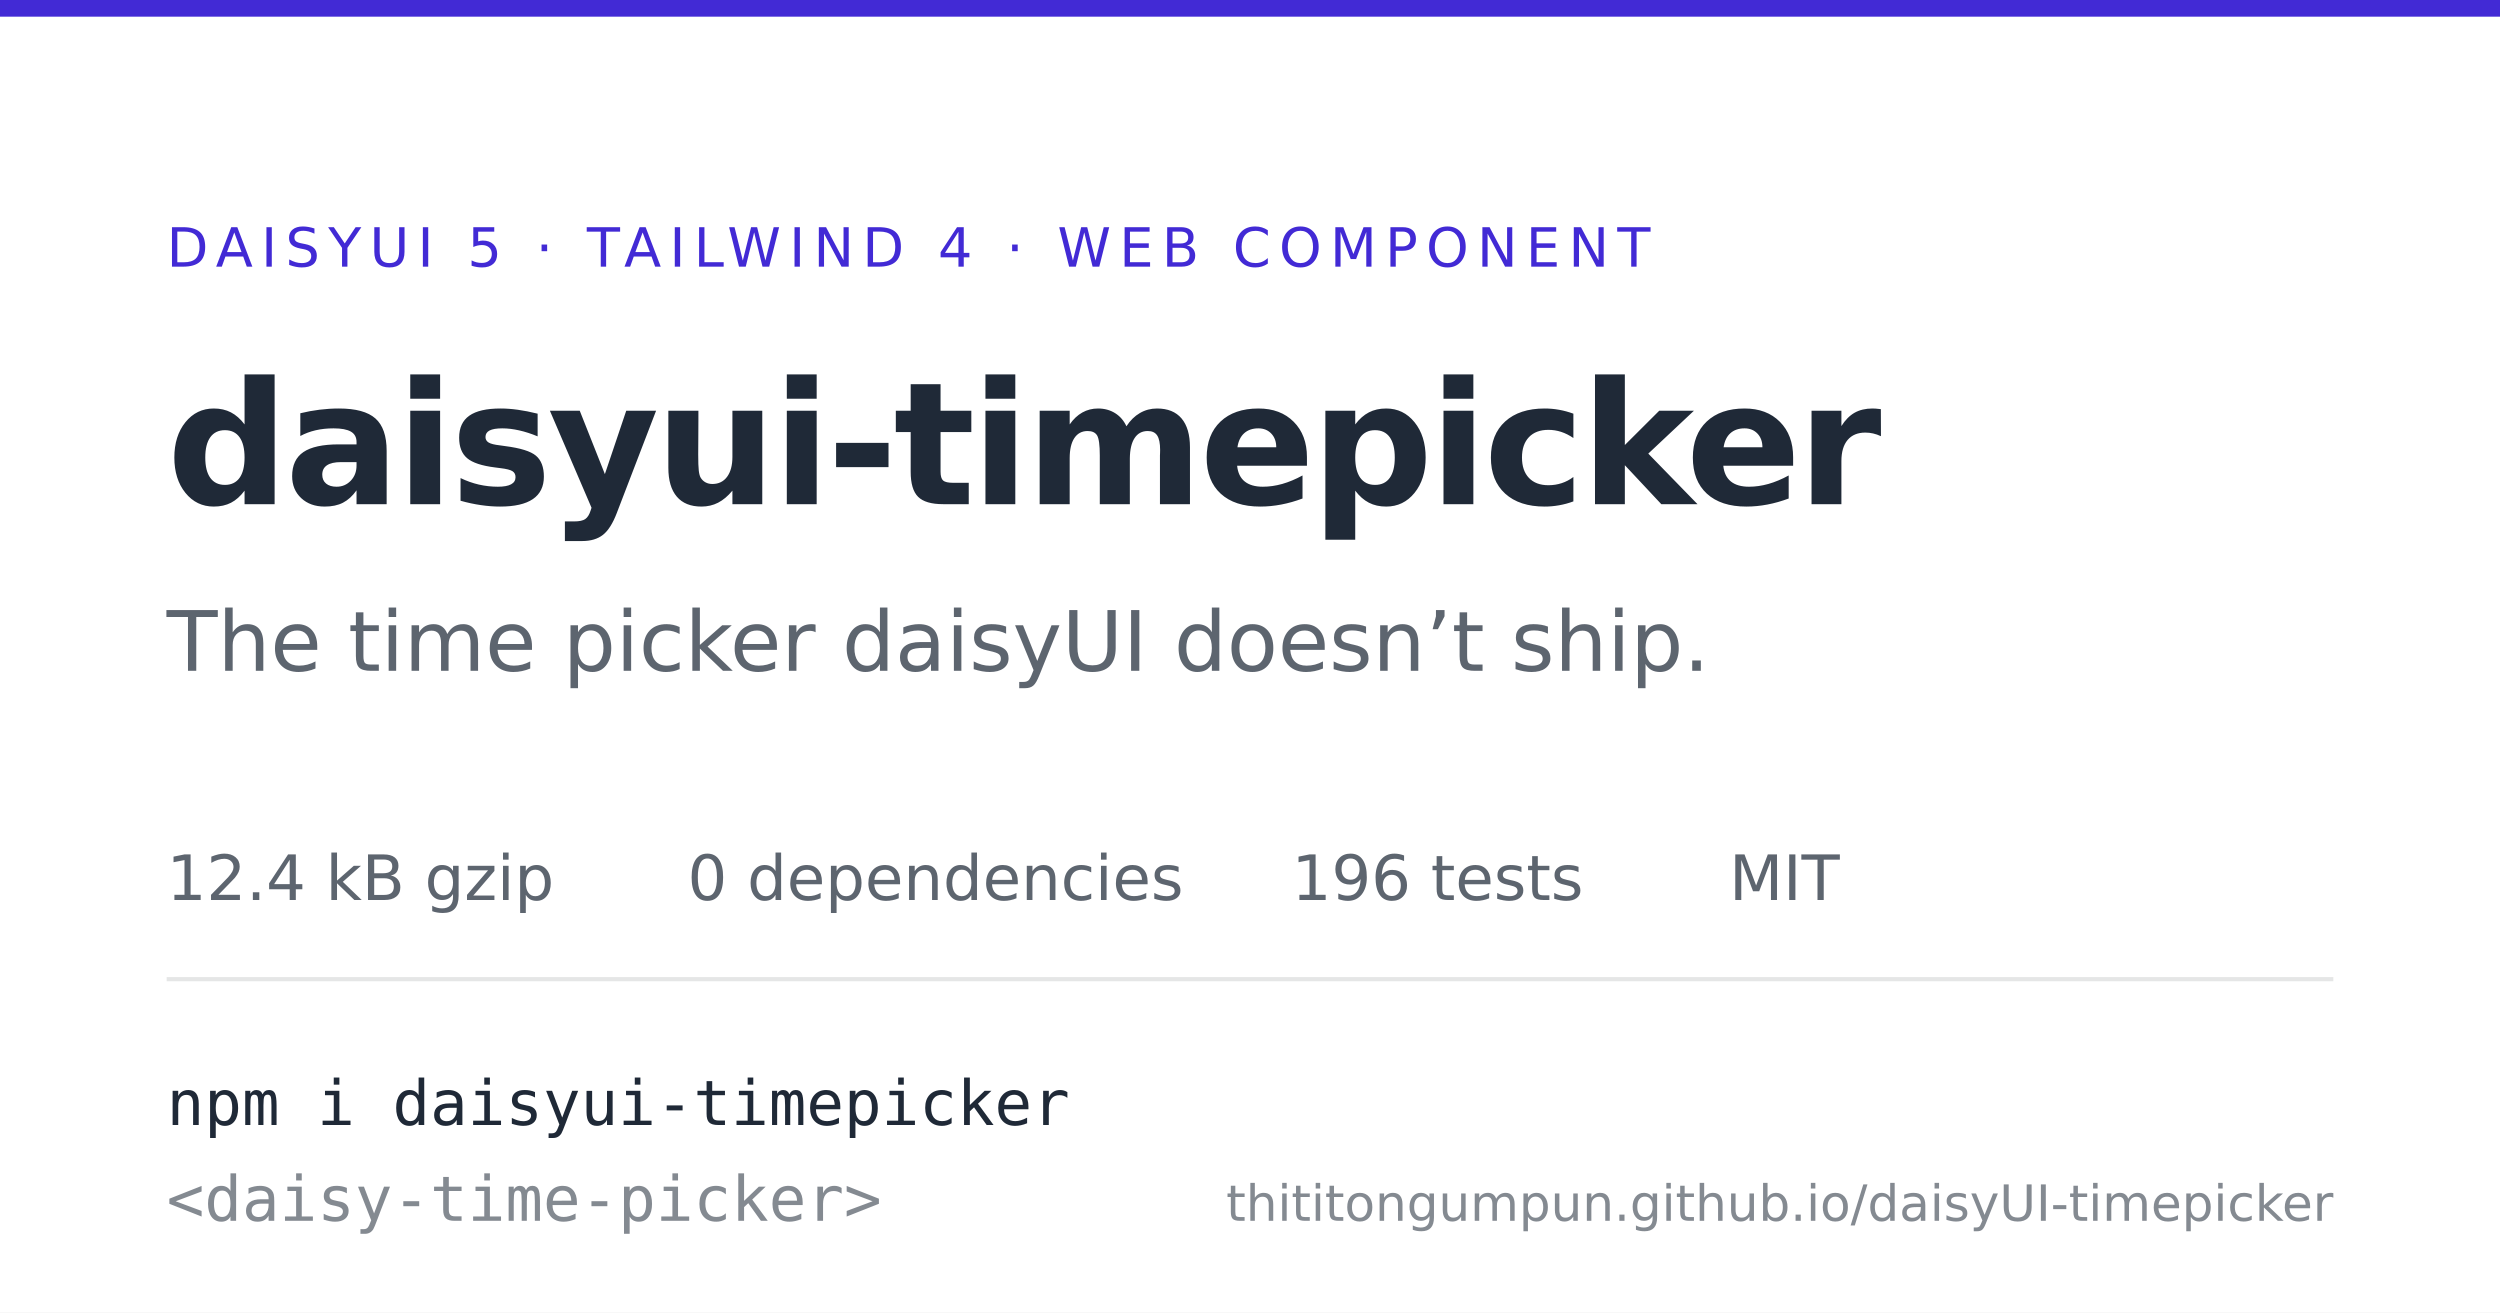
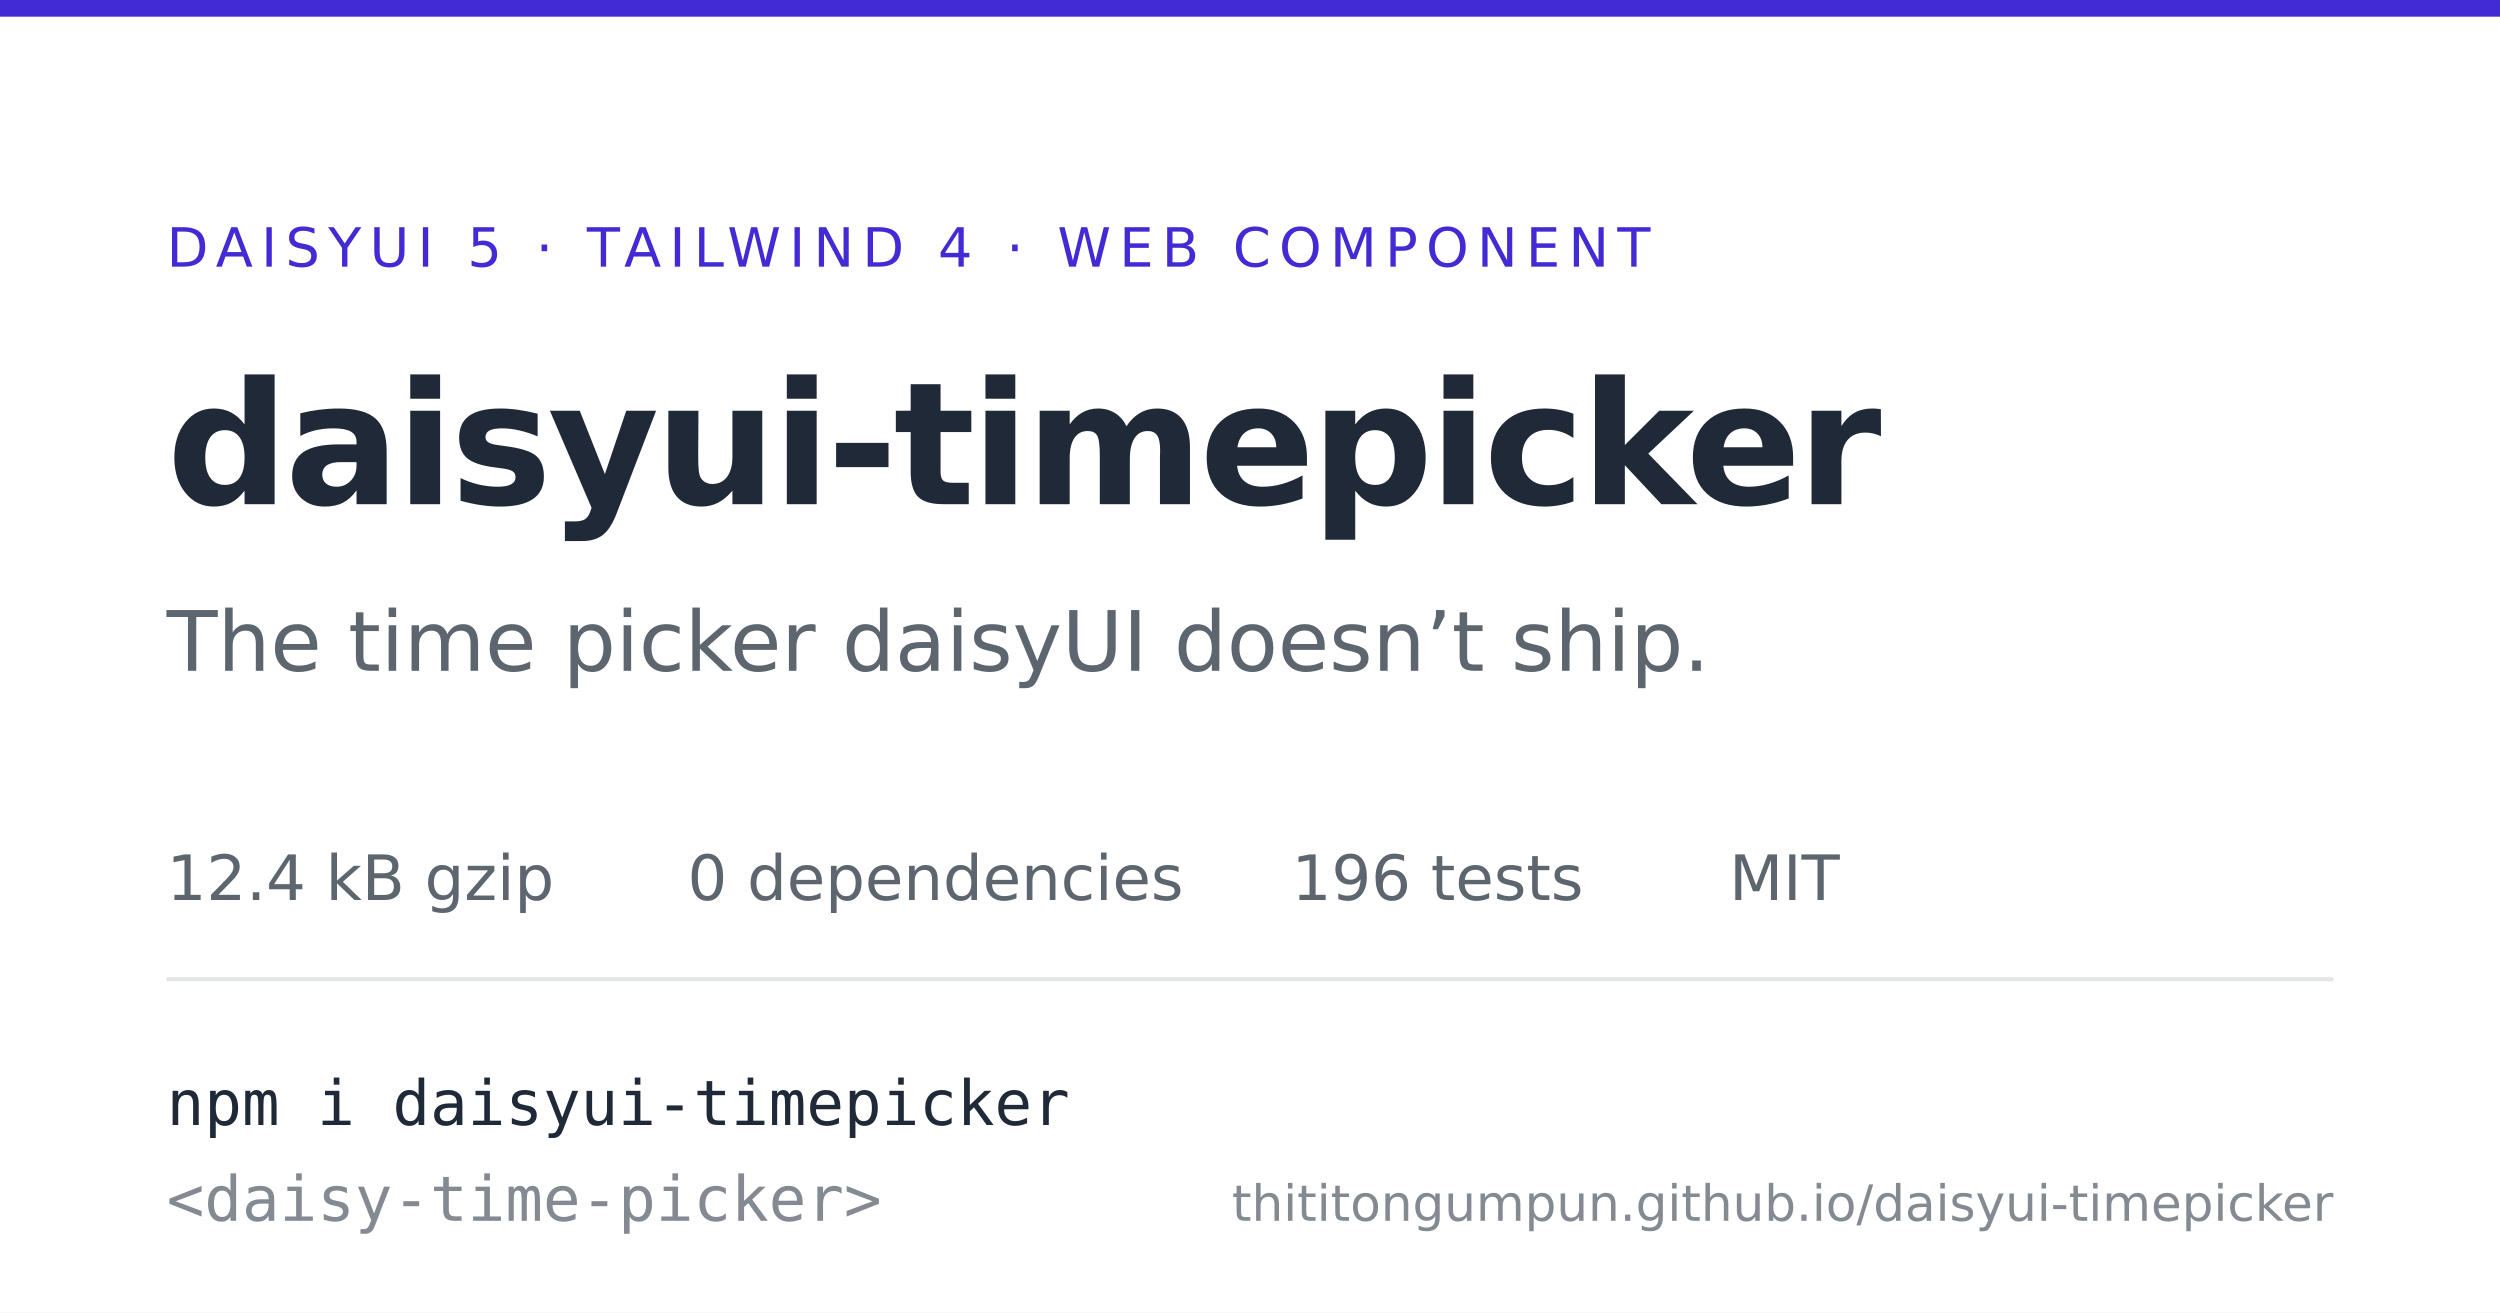
<svg xmlns="http://www.w3.org/2000/svg" width="1200" height="630" viewBox="0 0 1200 630" role="img" aria-label="daisyui-timepicker — the time picker daisyUI doesn't ship">
  <rect width="1200" height="630" fill="#ffffff" />
  <rect x="0" y="0" width="1200" height="8" fill="#422ad5" />
  <g font-family="DejaVu Sans, Liberation Sans, Arial, sans-serif">
    <text x="80" y="128" font-size="26" fill="#422ad5" letter-spacing="4">DAISYUI 5 · TAILWIND 4 · WEB COMPONENT</text>
    <text x="80" y="242" font-size="82" font-weight="bold" fill="#1f2937" letter-spacing="-2">daisyui-timepicker</text>
    <text x="80" y="322" font-size="40" fill="#1f2937" opacity="0.72">The time picker daisyUI doesn’t ship.</text>
    <g font-size="30" fill="#1f2937">
      <text x="80" y="432" opacity="0.72">12.4 kB gzip</text>
      <text x="330" y="432" opacity="0.72">0 dependencies</text>
      <text x="620" y="432" opacity="0.72">196 tests</text>
      <text x="830" y="432" opacity="0.72">MIT</text>
    </g>
    <line x1="80" y1="470" x2="1120" y2="470" stroke="#e5e6e6" stroke-width="2" />
    <g font-family="DejaVu Sans Mono, Liberation Mono, monospace" font-size="30">
      <text x="80" y="540" fill="#1f2937">npm i daisyui-timepicker</text>
      <text x="80" y="586" fill="#1f2937" opacity="0.55">&lt;daisy-time-picker&gt;</text>
    </g>
-     <text x="1120" y="586" font-size="24" fill="#1f2937" opacity="0.55" text-anchor="end">thititongumpun.github.io/daisyUI-timepicker</text>
+     <text x="1120" y="586" font-size="24" fill="#1f2937" opacity="0.55" text-anchor="end">thititongumpun.github.io/daisyui-timepicker</text>
  </g>
</svg>
